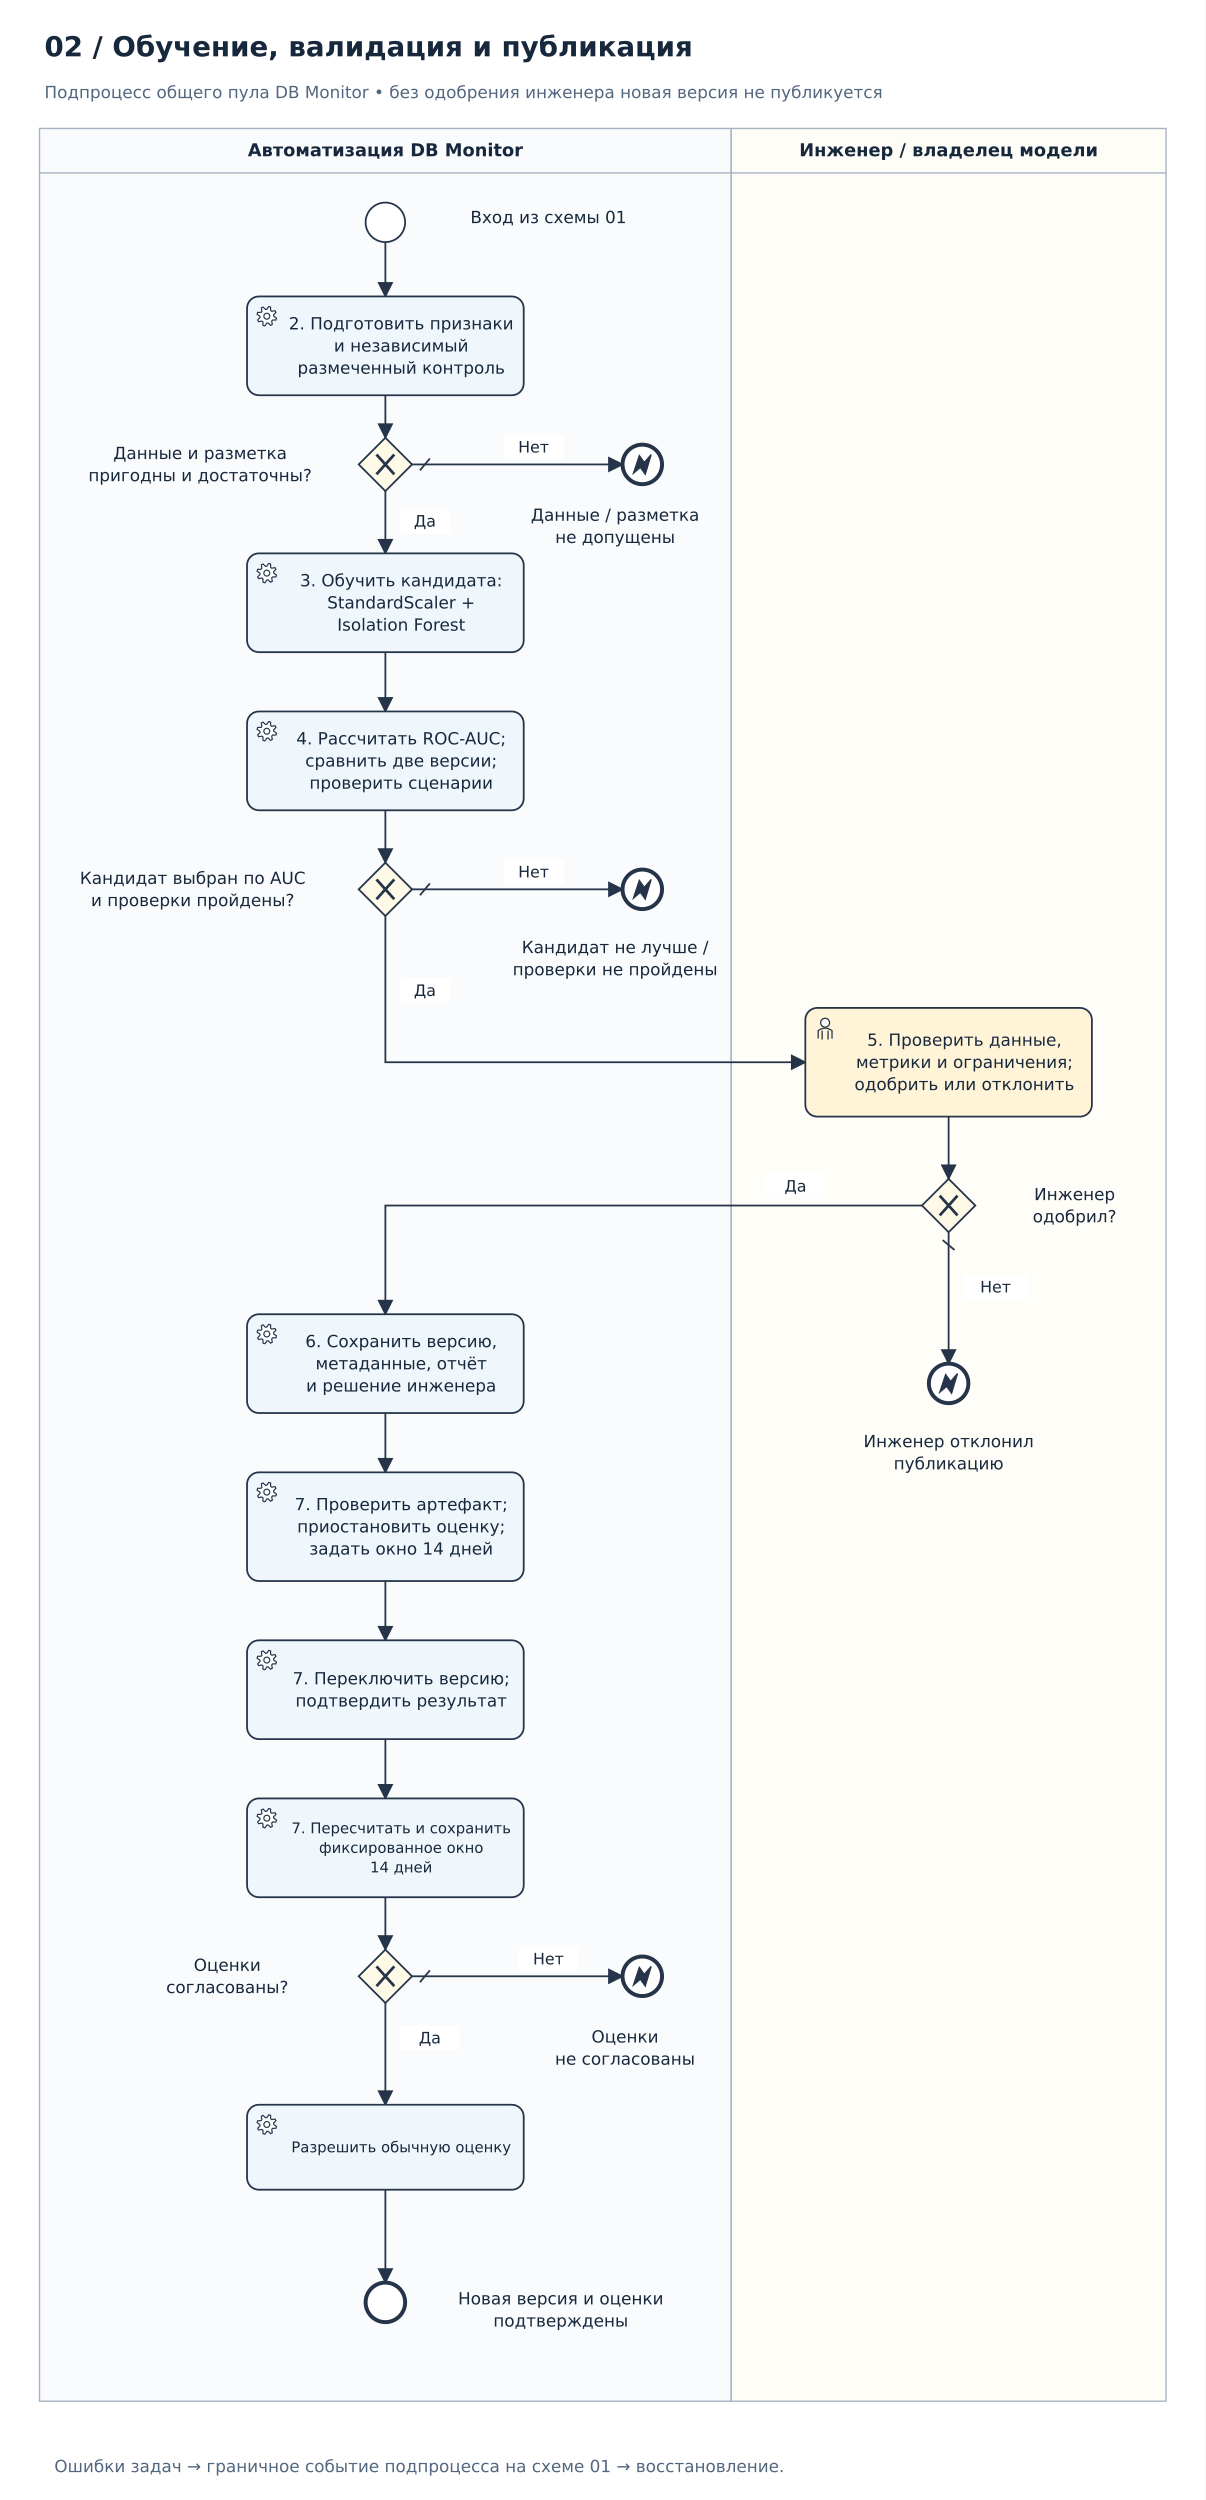
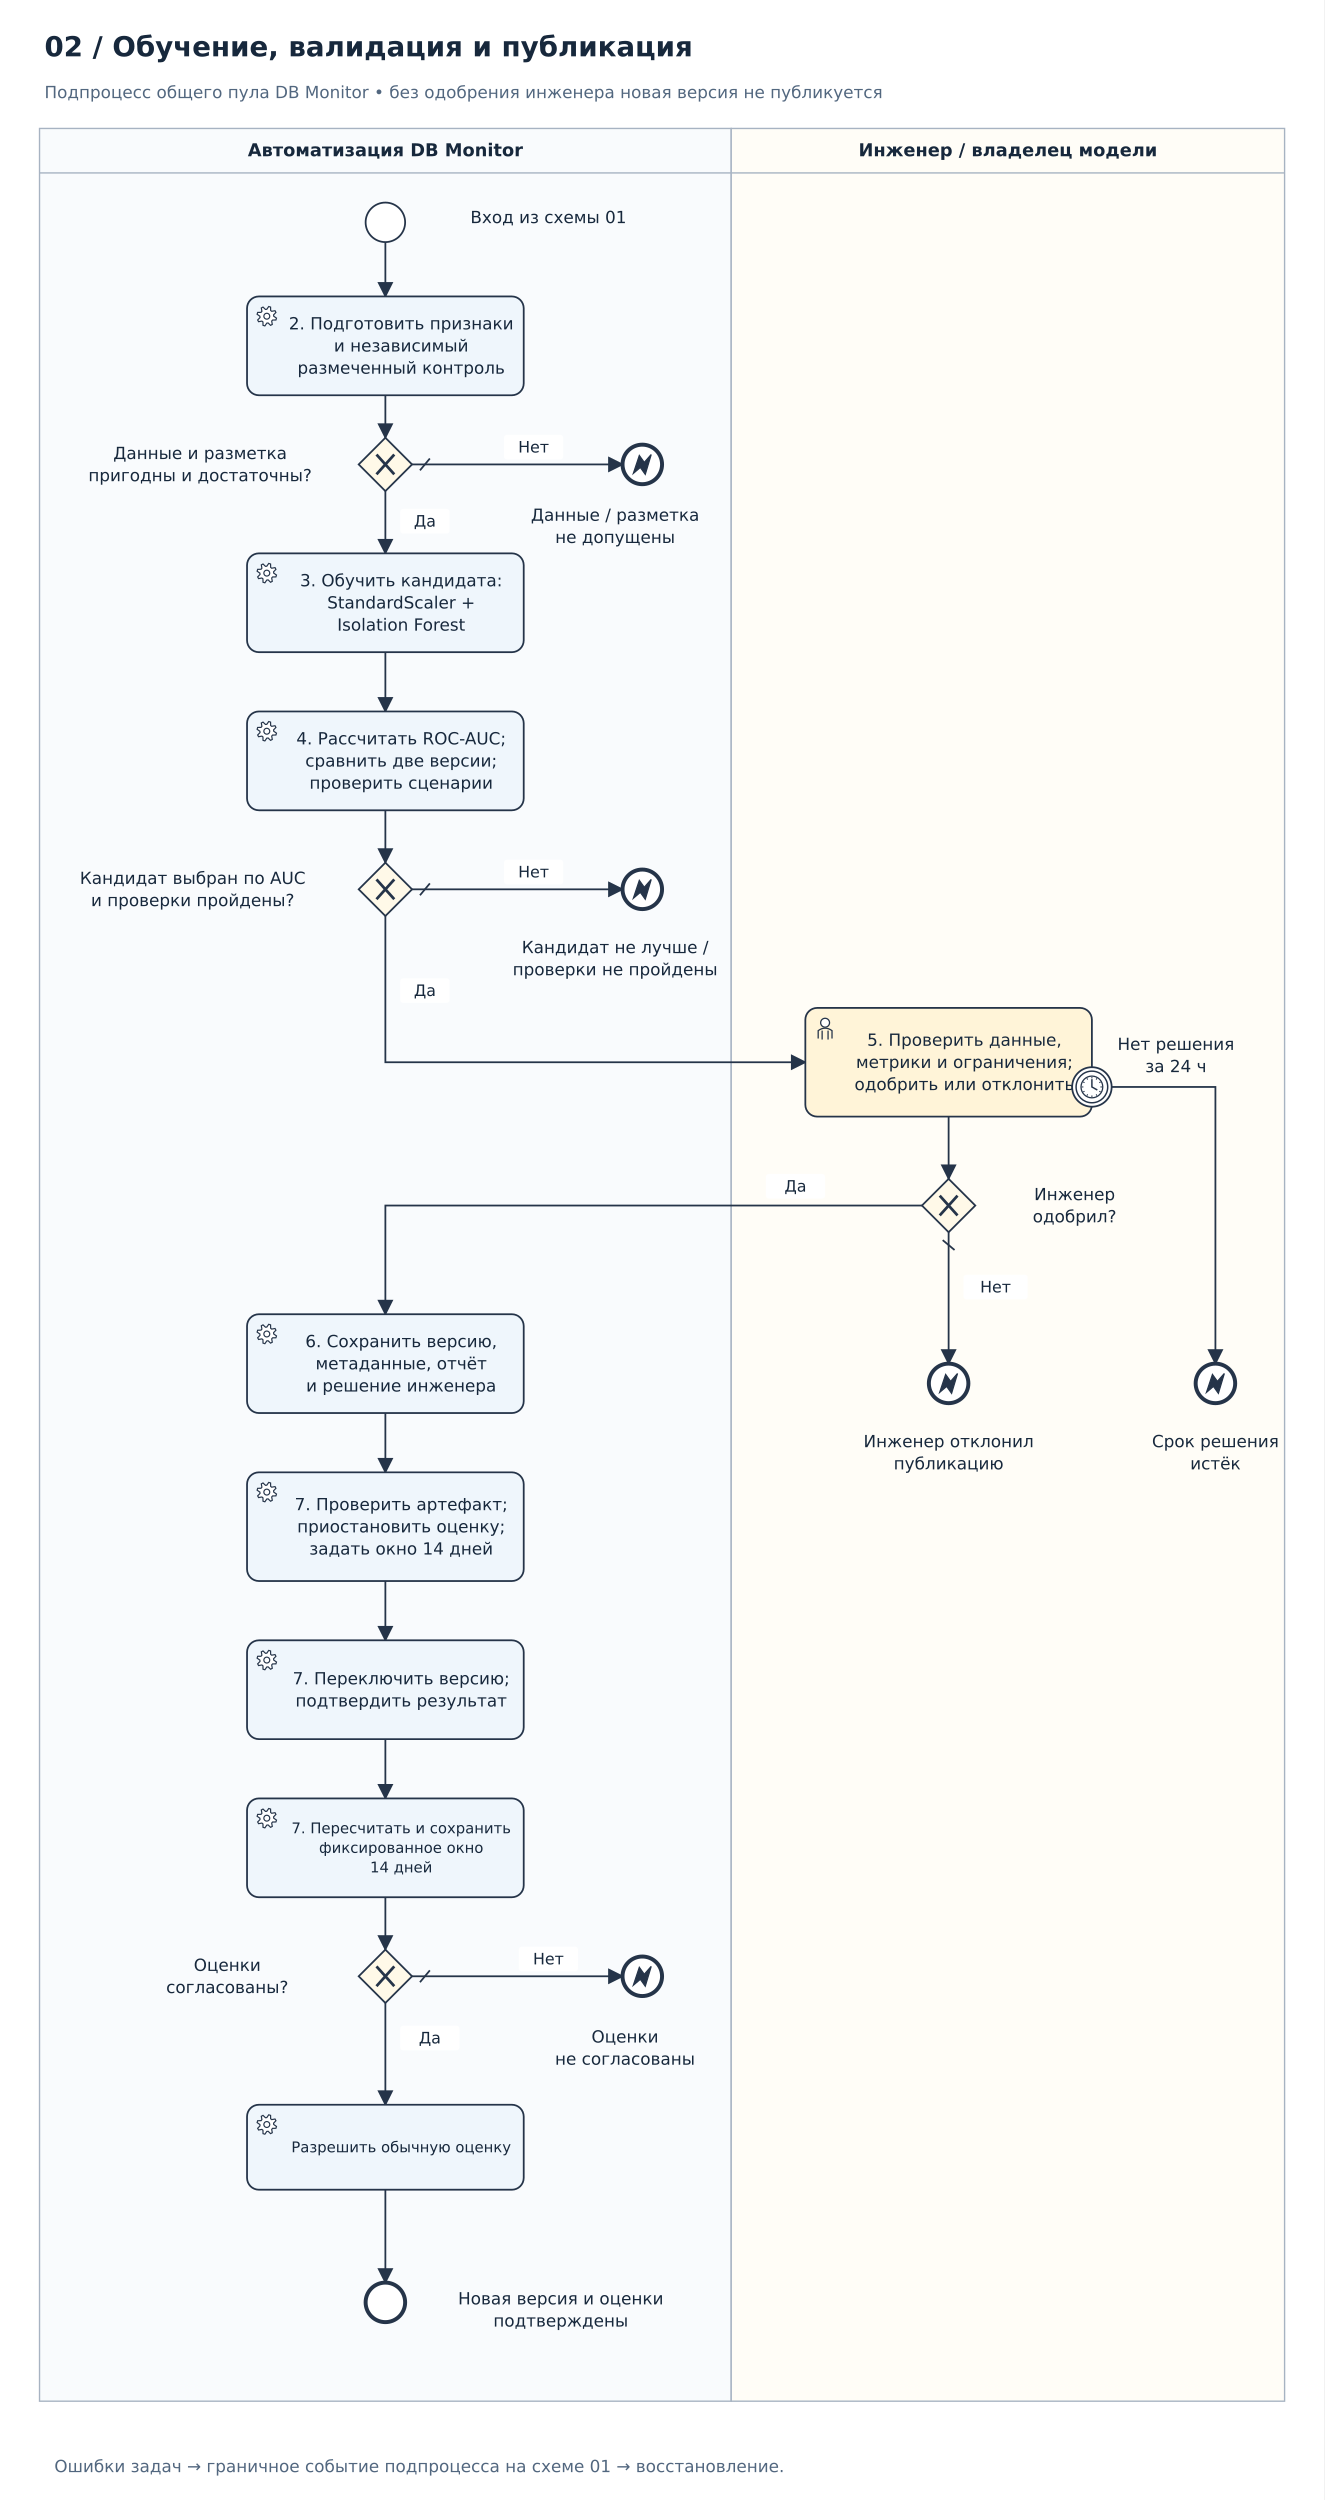
- <svg xmlns="http://www.w3.org/2000/svg" width="1220" height="2530" viewBox="0 0 1220 2530">
+ <svg xmlns="http://www.w3.org/2000/svg" width="1340" height="2530" viewBox="0 0 1340 2530">
  <defs>
    <marker id="arrow" viewBox="0 0 10 10" refX="9" refY="5" markerWidth="9" markerHeight="9" orient="auto-start-reverse">
      <path d="M0 0 L10 5 L0 10 Z" fill="#253449" />
    </marker>
  </defs>
  <rect width="100%" height="100%" fill="white" />
  <style>text{font-family:"DejaVu Sans",Arial,sans-serif;fill:#17283c} .flow{fill:none;stroke:#253449;stroke-width:1.8;marker-end:url(#arrow)}</style>
  <text x="45" y="57.02" text-anchor="start" font-size="28" font-weight="bold" style="fill:#17283c">02 / Обучение, валидация и публикация</text>
  <text x="45" y="99.28" text-anchor="start" font-size="17" font-weight="normal" style="fill:#52677f">Подпроцесс общего пула DB Monitor • без одобрения инженера новая версия не публикуется</text>
  <rect x="40" y="130" width="700" height="2300" fill="#f9fbfd" stroke="#a7b3c2" stroke-width="1.4" />
  <path d="M40 175 H740" stroke="#a7b3c2" stroke-width="1.4" />
  <text x="390.0" y="158.12" text-anchor="middle" font-size="18" font-weight="bold" style="fill:#17283c">Автоматизация DB Monitor</text>
-   <rect x="740" y="130" width="440" height="2300" fill="#fffdf7" stroke="#a7b3c2" stroke-width="1.4" />
-   <path d="M740 175 H1180" stroke="#a7b3c2" stroke-width="1.4" />
-   <text x="960.0" y="158.12" text-anchor="middle" font-size="18" font-weight="bold" style="fill:#17283c">Инженер / владелец модели</text>
+   <rect x="740" y="130" width="560" height="2300" fill="#fffdf7" stroke="#a7b3c2" stroke-width="1.4" />
+   <path d="M740 175 H1300" stroke="#a7b3c2" stroke-width="1.4" />
+   <text x="1020.0" y="158.12" text-anchor="middle" font-size="18" font-weight="bold" style="fill:#17283c">Инженер / владелец модели</text>
  <polyline class="flow" points="390.0,245 390.0,300" />
  <polyline class="flow" points="390.0,400 390.0,443" />
  <polyline class="flow" points="390.0,497 390.0,560" />
  <polyline class="flow" points="417,470.0 630,470.0" />
  <path d="M425.0 476.0 L435.0 464.0" stroke="#253449" stroke-width="1.8" />
  <polyline class="flow" points="390.0,660 390.0,720" />
  <polyline class="flow" points="390.0,820 390.0,873" />
  <polyline class="flow" points="390.0,927 390,1075 815,1075.0" />
  <polyline class="flow" points="417,900.0 630,900.0" />
  <path d="M425.0 906.0 L435.0 894.0" stroke="#253449" stroke-width="1.8" />
  <polyline class="flow" points="960.0,1130 960.0,1193" />
  <polyline class="flow" points="933,1220.0 390,1220 390.0,1330" />
  <polyline class="flow" points="960.0,1247 960.0,1380" />
  <path d="M954.0 1255.0 L966.0 1265.0" stroke="#253449" stroke-width="1.8" />
  <polyline class="flow" points="390.0,1430 390.0,1490" />
  <polyline class="flow" points="390.0,1600 390.0,1660" />
  <polyline class="flow" points="390.0,1760 390.0,1820" />
  <polyline class="flow" points="390.0,1920 390.0,1973" />
  <polyline class="flow" points="390.0,2027 390.0,2130" />
  <polyline class="flow" points="417,2000.0 630,2000.0" />
  <path d="M425.0 2006.0 L435.0 1994.0" stroke="#253449" stroke-width="1.8" />
  <polyline class="flow" points="390.0,2216 390.0,2310" />
+   <polyline class="flow" points="1125,1100 1230,1100 1230,1380" />
  <circle cx="390.0" cy="225.0" r="20" fill="#fff" stroke="#253449" stroke-width="1.8" />
  <text x="555.0" y="225.78" text-anchor="middle" font-size="17" font-weight="normal" style="fill:#17283c">Вход из схемы 01</text>
  <rect x="250" y="300" width="280" height="100" rx="12" fill="#eff6fc" stroke="#253449" stroke-width="1.8" />
  <polygon points="277.0,320.0 279.808,321.951 279.239,323.827 275.82,323.889 274.95,324.95 275.556,328.315 273.827,329.239 271.366,326.865 270.0,327.0 268.049,329.808 266.173,329.239 266.111,325.82 265.05,324.95 261.685,325.556 260.761,323.827 263.135,321.366 263.0,320.0 260.192,318.049 260.761,316.173 264.18,316.111 265.05,315.05 264.444,311.685 266.173,310.761 268.634,313.135 270.0,313.0 271.951,310.192 273.827,310.761 273.889,314.18 274.95,315.05 278.315,314.444 279.239,316.173 276.865,318.634" fill="white" stroke="#253449" stroke-width="1.2" />
  <circle cx="270" cy="320" r="3" fill="white" stroke="#253449" stroke-width="1.2" />
  <text x="406.0" y="333.34" text-anchor="middle" font-size="17" font-weight="normal" style="fill:#17283c">2. Подготовить признаки</text>
  <text x="406.0" y="355.78" text-anchor="middle" font-size="17" font-weight="normal" style="fill:#17283c">и независимый</text>
  <text x="406.0" y="378.22" text-anchor="middle" font-size="17" font-weight="normal" style="fill:#17283c">размеченный контроль</text>
  <polygon points="390.0,443 417,470.0 390.0,497 363,470.0" fill="#fff9e8" stroke="#253449" stroke-width="1.8" />
  <path d="M381.0 460.0 L399.0 480.0 M399.0 460.0 L381.0 480.0" stroke="#253449" stroke-width="2.8" />
  <text x="202.5" y="464.56" text-anchor="middle" font-size="17" font-weight="normal" style="fill:#17283c">Данные и разметка</text>
  <text x="202.5" y="487.0" text-anchor="middle" font-size="17" font-weight="normal" style="fill:#17283c">пригодны и достаточны?</text>
  <rect x="250" y="560" width="280" height="100" rx="12" fill="#eff6fc" stroke="#253449" stroke-width="1.8" />
  <polygon points="277.0,580.0 279.808,581.951 279.239,583.827 275.82,583.889 274.95,584.95 275.556,588.315 273.827,589.239 271.366,586.865 270.0,587.0 268.049,589.808 266.173,589.239 266.111,585.82 265.05,584.95 261.685,585.556 260.761,583.827 263.135,581.366 263.0,580.0 260.192,578.049 260.761,576.173 264.18,576.111 265.05,575.05 264.444,571.685 266.173,570.761 268.634,573.135 270.0,573.0 271.951,570.192 273.827,570.761 273.889,574.18 274.95,575.05 278.315,574.444 279.239,576.173 276.865,578.634" fill="white" stroke="#253449" stroke-width="1.2" />
  <circle cx="270" cy="580" r="3" fill="white" stroke="#253449" stroke-width="1.2" />
  <text x="406.0" y="593.34" text-anchor="middle" font-size="17" font-weight="normal" style="fill:#17283c">3. Обучить кандидата:</text>
  <text x="406.0" y="615.78" text-anchor="middle" font-size="17" font-weight="normal" style="fill:#17283c">StandardScaler +</text>
  <text x="406.0" y="638.22" text-anchor="middle" font-size="17" font-weight="normal" style="fill:#17283c">Isolation Forest</text>
  <rect x="250" y="720" width="280" height="100" rx="12" fill="#eff6fc" stroke="#253449" stroke-width="1.8" />
  <polygon points="277.0,740.0 279.808,741.951 279.239,743.827 275.82,743.889 274.95,744.95 275.556,748.315 273.827,749.239 271.366,746.865 270.0,747.0 268.049,749.808 266.173,749.239 266.111,745.82 265.05,744.95 261.685,745.556 260.761,743.827 263.135,741.366 263.0,740.0 260.192,738.049 260.761,736.173 264.18,736.111 265.05,735.05 264.444,731.685 266.173,730.761 268.634,733.135 270.0,733.0 271.951,730.192 273.827,730.761 273.889,734.18 274.95,735.05 278.315,734.444 279.239,736.173 276.865,738.634" fill="white" stroke="#253449" stroke-width="1.2" />
  <circle cx="270" cy="740" r="3" fill="white" stroke="#253449" stroke-width="1.2" />
  <text x="406.0" y="753.34" text-anchor="middle" font-size="17" font-weight="normal" style="fill:#17283c">4. Рассчитать ROC-AUC;</text>
  <text x="406.0" y="775.78" text-anchor="middle" font-size="17" font-weight="normal" style="fill:#17283c">сравнить две версии;</text>
  <text x="406.0" y="798.22" text-anchor="middle" font-size="17" font-weight="normal" style="fill:#17283c">проверить сценарии</text>
  <polygon points="390.0,873 417,900.0 390.0,927 363,900.0" fill="#fff9e8" stroke="#253449" stroke-width="1.8" />
  <path d="M381.0 890.0 L399.0 910.0 M399.0 890.0 L381.0 910.0" stroke="#253449" stroke-width="2.8" />
  <text x="195.0" y="894.56" text-anchor="middle" font-size="17" font-weight="normal" style="fill:#17283c">Кандидат выбран по AUC</text>
  <text x="195.0" y="917.0" text-anchor="middle" font-size="17" font-weight="normal" style="fill:#17283c">и проверки пройдены?</text>
  <rect x="815" y="1020" width="290" height="110" rx="12" fill="#fff4d8" stroke="#253449" stroke-width="1.8" />
  <circle cx="835" cy="1035" r="4.5" fill="white" stroke="#253449" stroke-width="1.3" />
  <path d="M828 1051 V1043 Q835 1038 842 1043 V1051 M832 1043 V1052 M838 1043 V1052" fill="none" stroke="#253449" stroke-width="1.3" />
  <text x="976.0" y="1058.34" text-anchor="middle" font-size="17" font-weight="normal" style="fill:#17283c">5. Проверить данные,</text>
  <text x="976.0" y="1080.78" text-anchor="middle" font-size="17" font-weight="normal" style="fill:#17283c">метрики и ограничения;</text>
  <text x="976.0" y="1103.22" text-anchor="middle" font-size="17" font-weight="normal" style="fill:#17283c">одобрить или отклонить</text>
+   <circle cx="1105" cy="1100" r="20" fill="#fff" stroke="#253449" stroke-width="1.8" />
+   <circle cx="1105" cy="1100" r="16" fill="none" stroke="#253449" stroke-width="1.5" />
+   <circle cx="1105" cy="1100" r="11" fill="none" stroke="#253449" stroke-width="1.3" />
+   <path d="M1105 1092.1 V1100 L1110.5 1103.1" fill="none" stroke="#253449" stroke-width="1.5" />
+   <path d="M1113.6 1100.0 L1115.2 1100.0" stroke="#253449" />
+   <path d="M1112.448 1104.3 L1113.833 1105.1" stroke="#253449" />
+   <path d="M1109.3 1107.448 L1110.1 1108.833" stroke="#253449" />
+   <path d="M1105.0 1108.6 L1105.0 1110.2" stroke="#253449" />
+   <path d="M1100.7 1107.448 L1099.9 1108.833" stroke="#253449" />
+   <path d="M1097.552 1104.3 L1096.167 1105.1" stroke="#253449" />
+   <path d="M1096.4 1100.0 L1094.8 1100.0" stroke="#253449" />
+   <path d="M1097.552 1095.7 L1096.167 1094.9" stroke="#253449" />
+   <path d="M1100.7 1092.552 L1099.9 1091.167" stroke="#253449" />
+   <path d="M1105.0 1091.4 L1105.0 1089.8" stroke="#253449" />
+   <path d="M1109.3 1092.552 L1110.1 1091.167" stroke="#253449" />
+   <path d="M1112.448 1095.7 L1113.833 1094.9" stroke="#253449" />
+   <text x="1190.0" y="1062.56" text-anchor="middle" font-size="17" font-weight="normal" style="fill:#17283c">Нет решения</text>
+   <text x="1190.0" y="1085.0" text-anchor="middle" font-size="17" font-weight="normal" style="fill:#17283c">за 24 ч</text>
  <polygon points="960.0,1193 987,1220.0 960.0,1247 933,1220.0" fill="#fff9e8" stroke="#253449" stroke-width="1.8" />
  <path d="M951.0 1210.0 L969.0 1230.0 M969.0 1210.0 L951.0 1230.0" stroke="#253449" stroke-width="2.8" />
  <text x="1087.5" y="1214.56" text-anchor="middle" font-size="17" font-weight="normal" style="fill:#17283c">Инженер</text>
  <text x="1087.5" y="1237.0" text-anchor="middle" font-size="17" font-weight="normal" style="fill:#17283c">одобрил?</text>
  <rect x="250" y="1330" width="280" height="100" rx="12" fill="#eff6fc" stroke="#253449" stroke-width="1.8" />
  <polygon points="277.0,1350.0 279.808,1351.951 279.239,1353.827 275.82,1353.889 274.95,1354.95 275.556,1358.315 273.827,1359.239 271.366,1356.865 270.0,1357.0 268.049,1359.808 266.173,1359.239 266.111,1355.82 265.05,1354.95 261.685,1355.556 260.761,1353.827 263.135,1351.366 263.0,1350.0 260.192,1348.049 260.761,1346.173 264.18,1346.111 265.05,1345.05 264.444,1341.685 266.173,1340.761 268.634,1343.135 270.0,1343.0 271.951,1340.192 273.827,1340.761 273.889,1344.18 274.95,1345.05 278.315,1344.444 279.239,1346.173 276.865,1348.634" fill="white" stroke="#253449" stroke-width="1.2" />
  <circle cx="270" cy="1350" r="3" fill="white" stroke="#253449" stroke-width="1.2" />
  <text x="406.0" y="1363.34" text-anchor="middle" font-size="17" font-weight="normal" style="fill:#17283c">6. Сохранить версию,</text>
  <text x="406.0" y="1385.78" text-anchor="middle" font-size="17" font-weight="normal" style="fill:#17283c">метаданные, отчёт</text>
  <text x="406.0" y="1408.22" text-anchor="middle" font-size="17" font-weight="normal" style="fill:#17283c">и решение инженера</text>
  <rect x="250" y="1490" width="280" height="110" rx="12" fill="#eff6fc" stroke="#253449" stroke-width="1.8" />
  <polygon points="277.0,1510.0 279.808,1511.951 279.239,1513.827 275.82,1513.889 274.95,1514.95 275.556,1518.315 273.827,1519.239 271.366,1516.865 270.0,1517.0 268.049,1519.808 266.173,1519.239 266.111,1515.82 265.05,1514.95 261.685,1515.556 260.761,1513.827 263.135,1511.366 263.0,1510.0 260.192,1508.049 260.761,1506.173 264.18,1506.111 265.05,1505.05 264.444,1501.685 266.173,1500.761 268.634,1503.135 270.0,1503.0 271.951,1500.192 273.827,1500.761 273.889,1504.18 274.95,1505.05 278.315,1504.444 279.239,1506.173 276.865,1508.634" fill="white" stroke="#253449" stroke-width="1.2" />
  <circle cx="270" cy="1510" r="3" fill="white" stroke="#253449" stroke-width="1.2" />
  <text x="406.0" y="1528.34" text-anchor="middle" font-size="17" font-weight="normal" style="fill:#17283c">7. Проверить артефакт;</text>
  <text x="406.0" y="1550.78" text-anchor="middle" font-size="17" font-weight="normal" style="fill:#17283c">приостановить оценку;</text>
  <text x="406.0" y="1573.22" text-anchor="middle" font-size="17" font-weight="normal" style="fill:#17283c">задать окно 14 дней</text>
  <rect x="250" y="1660" width="280" height="100" rx="12" fill="#eff6fc" stroke="#253449" stroke-width="1.8" />
  <polygon points="277.0,1680.0 279.808,1681.951 279.239,1683.827 275.82,1683.889 274.95,1684.95 275.556,1688.315 273.827,1689.239 271.366,1686.865 270.0,1687.0 268.049,1689.808 266.173,1689.239 266.111,1685.82 265.05,1684.95 261.685,1685.556 260.761,1683.827 263.135,1681.366 263.0,1680.0 260.192,1678.049 260.761,1676.173 264.18,1676.111 265.05,1675.05 264.444,1671.685 266.173,1670.761 268.634,1673.135 270.0,1673.0 271.951,1670.192 273.827,1670.761 273.889,1674.18 274.95,1675.05 278.315,1674.444 279.239,1676.173 276.865,1678.634" fill="white" stroke="#253449" stroke-width="1.2" />
  <circle cx="270" cy="1680" r="3" fill="white" stroke="#253449" stroke-width="1.2" />
  <text x="406.0" y="1704.56" text-anchor="middle" font-size="17" font-weight="normal" style="fill:#17283c">7. Переключить версию;</text>
  <text x="406.0" y="1727.0" text-anchor="middle" font-size="17" font-weight="normal" style="fill:#17283c">подтвердить результат</text>
  <rect x="250" y="1820" width="280" height="100" rx="12" fill="#eff6fc" stroke="#253449" stroke-width="1.8" />
  <polygon points="277.0,1840.0 279.808,1841.951 279.239,1843.827 275.82,1843.889 274.95,1844.95 275.556,1848.315 273.827,1849.239 271.366,1846.865 270.0,1847.0 268.049,1849.808 266.173,1849.239 266.111,1845.82 265.05,1844.95 261.685,1845.556 260.761,1843.827 263.135,1841.366 263.0,1840.0 260.192,1838.049 260.761,1836.173 264.18,1836.111 265.05,1835.05 264.444,1831.685 266.173,1830.761 268.634,1833.135 270.0,1833.0 271.951,1830.192 273.827,1830.761 273.889,1834.18 274.95,1835.05 278.315,1834.444 279.239,1836.173 276.865,1838.634" fill="white" stroke="#253449" stroke-width="1.2" />
  <circle cx="270" cy="1840" r="3" fill="white" stroke="#253449" stroke-width="1.2" />
  <text x="406.0" y="1855.3" text-anchor="middle" font-size="15" font-weight="normal" style="fill:#17283c">7. Пересчитать и сохранить</text>
  <text x="406.0" y="1875.1" text-anchor="middle" font-size="15" font-weight="normal" style="fill:#17283c">фиксированное окно</text>
  <text x="406.0" y="1894.9" text-anchor="middle" font-size="15" font-weight="normal" style="fill:#17283c">14 дней</text>
  <polygon points="390.0,1973 417,2000.0 390.0,2027 363,2000.0" fill="#fff9e8" stroke="#253449" stroke-width="1.8" />
  <path d="M381.0 1990.0 L399.0 2010.0 M399.0 1990.0 L381.0 2010.0" stroke="#253449" stroke-width="2.8" />
  <text x="230.0" y="1994.56" text-anchor="middle" font-size="17" font-weight="normal" style="fill:#17283c">Оценки</text>
  <text x="230.0" y="2017.0" text-anchor="middle" font-size="17" font-weight="normal" style="fill:#17283c">согласованы?</text>
  <rect x="250" y="2130" width="280" height="86" rx="12" fill="#eff6fc" stroke="#253449" stroke-width="1.8" />
  <polygon points="277.0,2150.0 279.808,2151.951 279.239,2153.827 275.82,2153.889 274.95,2154.95 275.556,2158.315 273.827,2159.239 271.366,2156.865 270.0,2157.0 268.049,2159.808 266.173,2159.239 266.111,2155.82 265.05,2154.95 261.685,2155.556 260.761,2153.827 263.135,2151.366 263.0,2150.0 260.192,2148.049 260.761,2146.173 264.18,2146.111 265.05,2145.05 264.444,2141.685 266.173,2140.761 268.634,2143.135 270.0,2143.0 271.951,2140.192 273.827,2140.761 273.889,2144.18 274.95,2145.05 278.315,2144.444 279.239,2146.173 276.865,2148.634" fill="white" stroke="#253449" stroke-width="1.2" />
  <circle cx="270" cy="2150" r="3" fill="white" stroke="#253449" stroke-width="1.2" />
  <text x="406.0" y="2178.1" text-anchor="middle" font-size="15" font-weight="normal" style="fill:#17283c">Разрешить обычную оценку</text>
  <circle cx="390.0" cy="2330.0" r="20" fill="#fff" stroke="#253449" stroke-width="4" />
  <text x="567.5" y="2332.06" text-anchor="middle" font-size="17" font-weight="normal" style="fill:#17283c">Новая версия и оценки</text>
  <text x="567.5" y="2354.5" text-anchor="middle" font-size="17" font-weight="normal" style="fill:#17283c">подтверждены</text>
  <circle cx="650.0" cy="470.0" r="20" fill="#fff" stroke="#253449" stroke-width="4" />
  <path d="M641.0 479.0 L647.0 461.0 L652.0 468.0 L659.0 460.0 L653.0 480.0 L648.0 473.0 Z" fill="#253449" stroke="#253449" stroke-width="1.3" />
  <text x="622.5" y="527.06" text-anchor="middle" font-size="17" font-weight="normal" style="fill:#17283c">Данные / разметка</text>
  <text x="622.5" y="549.5" text-anchor="middle" font-size="17" font-weight="normal" style="fill:#17283c">не допущены</text>
  <circle cx="650.0" cy="900.0" r="20" fill="#fff" stroke="#253449" stroke-width="4" />
  <path d="M641.0 909.0 L647.0 891.0 L652.0 898.0 L659.0 890.0 L653.0 910.0 L648.0 903.0 Z" fill="#253449" stroke="#253449" stroke-width="1.3" />
  <text x="622.5" y="964.56" text-anchor="middle" font-size="17" font-weight="normal" style="fill:#17283c">Кандидат не лучше /</text>
  <text x="622.5" y="987.0" text-anchor="middle" font-size="17" font-weight="normal" style="fill:#17283c">проверки не пройдены</text>
  <circle cx="960.0" cy="1400.0" r="20" fill="#fff" stroke="#253449" stroke-width="4" />
  <path d="M951.0 1409.0 L957.0 1391.0 L962.0 1398.0 L969.0 1390.0 L963.0 1410.0 L958.0 1403.0 Z" fill="#253449" stroke="#253449" stroke-width="1.3" />
  <text x="960.0" y="1464.56" text-anchor="middle" font-size="17" font-weight="normal" style="fill:#17283c">Инженер отклонил</text>
  <text x="960.0" y="1487.0" text-anchor="middle" font-size="17" font-weight="normal" style="fill:#17283c">публикацию</text>
+   <circle cx="1230.0" cy="1400.0" r="20" fill="#fff" stroke="#253449" stroke-width="4" />
+   <path d="M1221.0 1409.0 L1227.0 1391.0 L1232.0 1398.0 L1239.0 1390.0 L1233.0 1410.0 L1228.0 1403.0 Z" fill="#253449" stroke="#253449" stroke-width="1.3" />
+   <text x="1230.0" y="1464.56" text-anchor="middle" font-size="17" font-weight="normal" style="fill:#17283c">Срок решения</text>
+   <text x="1230.0" y="1487.0" text-anchor="middle" font-size="17" font-weight="normal" style="fill:#17283c">истёк</text>
  <circle cx="650.0" cy="2000.0" r="20" fill="#fff" stroke="#253449" stroke-width="4" />
  <path d="M641.0 2009.0 L647.0 1991.0 L652.0 1998.0 L659.0 1990.0 L653.0 2010.0 L648.0 2003.0 Z" fill="#253449" stroke="#253449" stroke-width="1.3" />
  <text x="632.5" y="2067.06" text-anchor="middle" font-size="17" font-weight="normal" style="fill:#17283c">Оценки</text>
  <text x="632.5" y="2089.5" text-anchor="middle" font-size="17" font-weight="normal" style="fill:#17283c">не согласованы</text>
  <rect x="405" y="515" width="50" height="25" rx="3" fill="white" fill-opacity="0.94" />
  <text x="430.0" y="532.94" text-anchor="middle" font-size="16" font-weight="normal" style="fill:#17283c">Да</text>
  <rect x="510" y="440" width="60" height="25" rx="3" fill="white" fill-opacity="0.94" />
  <text x="540.0" y="457.94" text-anchor="middle" font-size="16" font-weight="normal" style="fill:#17283c">Нет</text>
  <rect x="405" y="990" width="50" height="25" rx="3" fill="white" fill-opacity="0.94" />
  <text x="430.0" y="1007.94" text-anchor="middle" font-size="16" font-weight="normal" style="fill:#17283c">Да</text>
  <rect x="510" y="870" width="60" height="25" rx="3" fill="white" fill-opacity="0.94" />
  <text x="540.0" y="887.94" text-anchor="middle" font-size="16" font-weight="normal" style="fill:#17283c">Нет</text>
  <rect x="775" y="1188" width="60" height="25" rx="3" fill="white" fill-opacity="0.94" />
  <text x="805.0" y="1205.94" text-anchor="middle" font-size="16" font-weight="normal" style="fill:#17283c">Да</text>
  <rect x="975" y="1290" width="65" height="25" rx="3" fill="white" fill-opacity="0.94" />
  <text x="1007.5" y="1307.94" text-anchor="middle" font-size="16" font-weight="normal" style="fill:#17283c">Нет</text>
  <rect x="405" y="2050" width="60" height="25" rx="3" fill="white" fill-opacity="0.94" />
  <text x="435.0" y="2067.94" text-anchor="middle" font-size="16" font-weight="normal" style="fill:#17283c">Да</text>
  <rect x="525" y="1970" width="60" height="25" rx="3" fill="white" fill-opacity="0.94" />
  <text x="555.0" y="1987.94" text-anchor="middle" font-size="16" font-weight="normal" style="fill:#17283c">Нет</text>
  <text x="55" y="2501.78" text-anchor="start" font-size="17" font-weight="normal" style="fill:#52677f">Ошибки задач → граничное событие подпроцесса на схеме 01 → восстановление.</text>
</svg>
